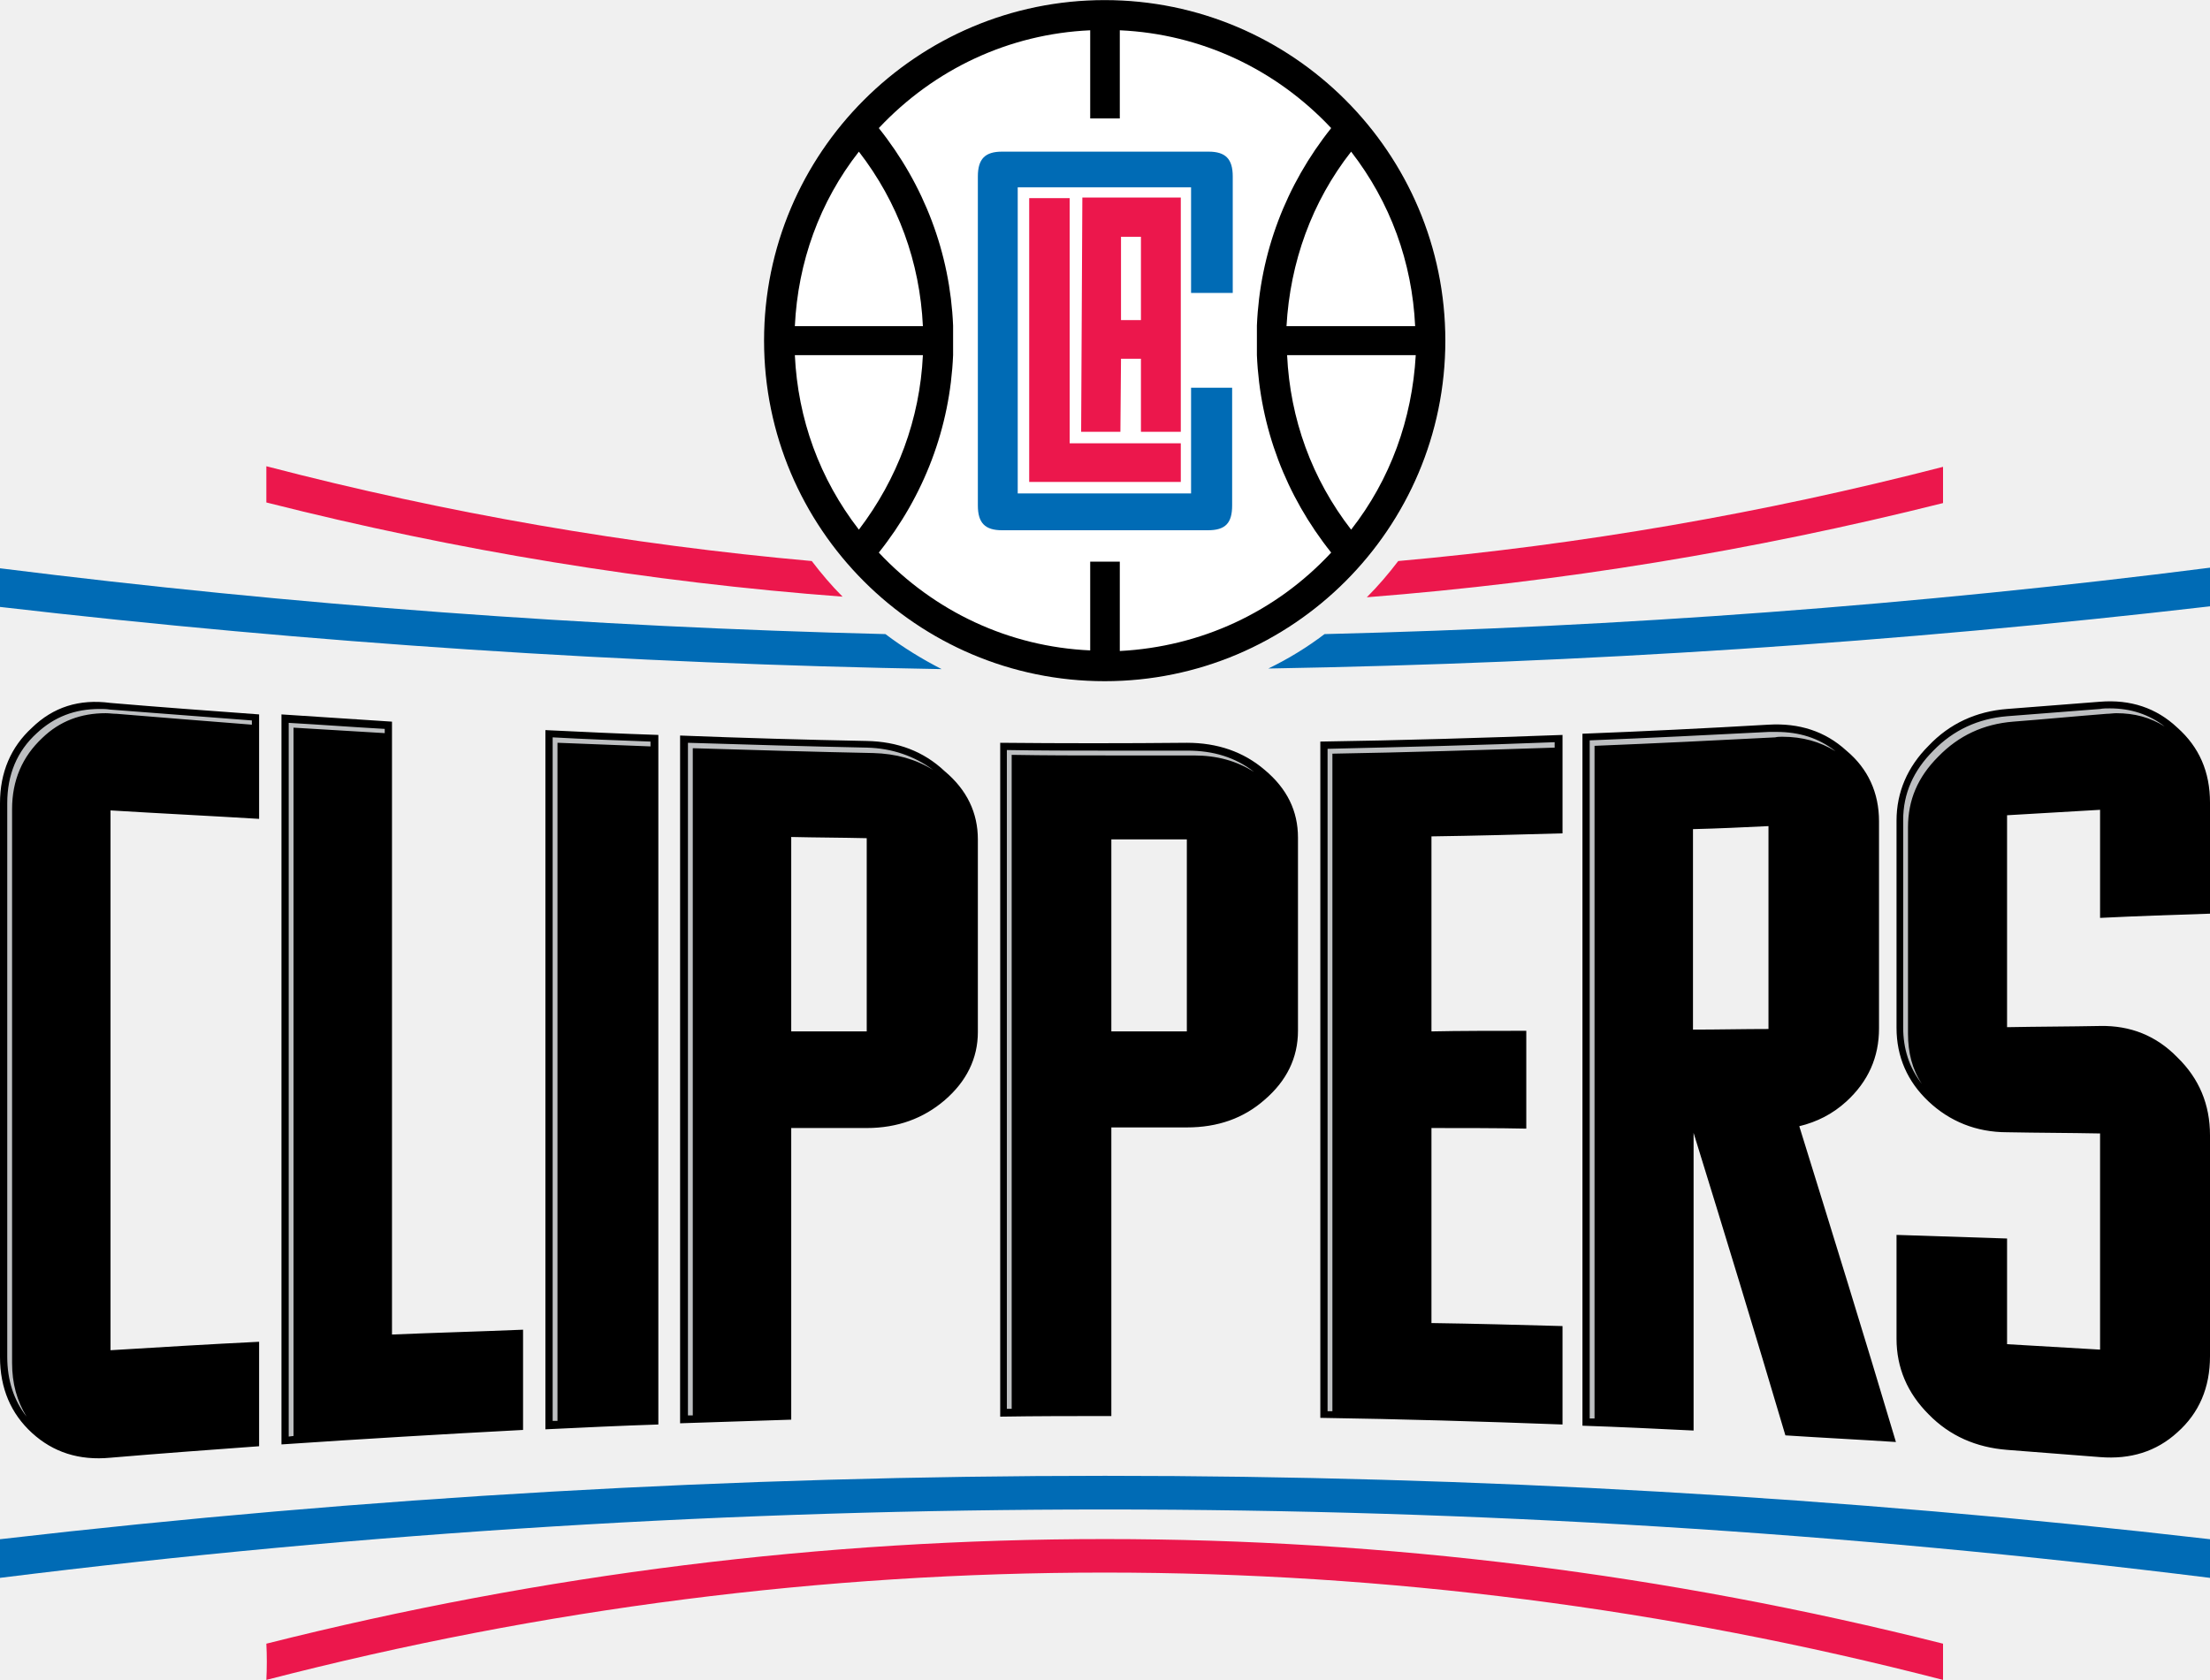
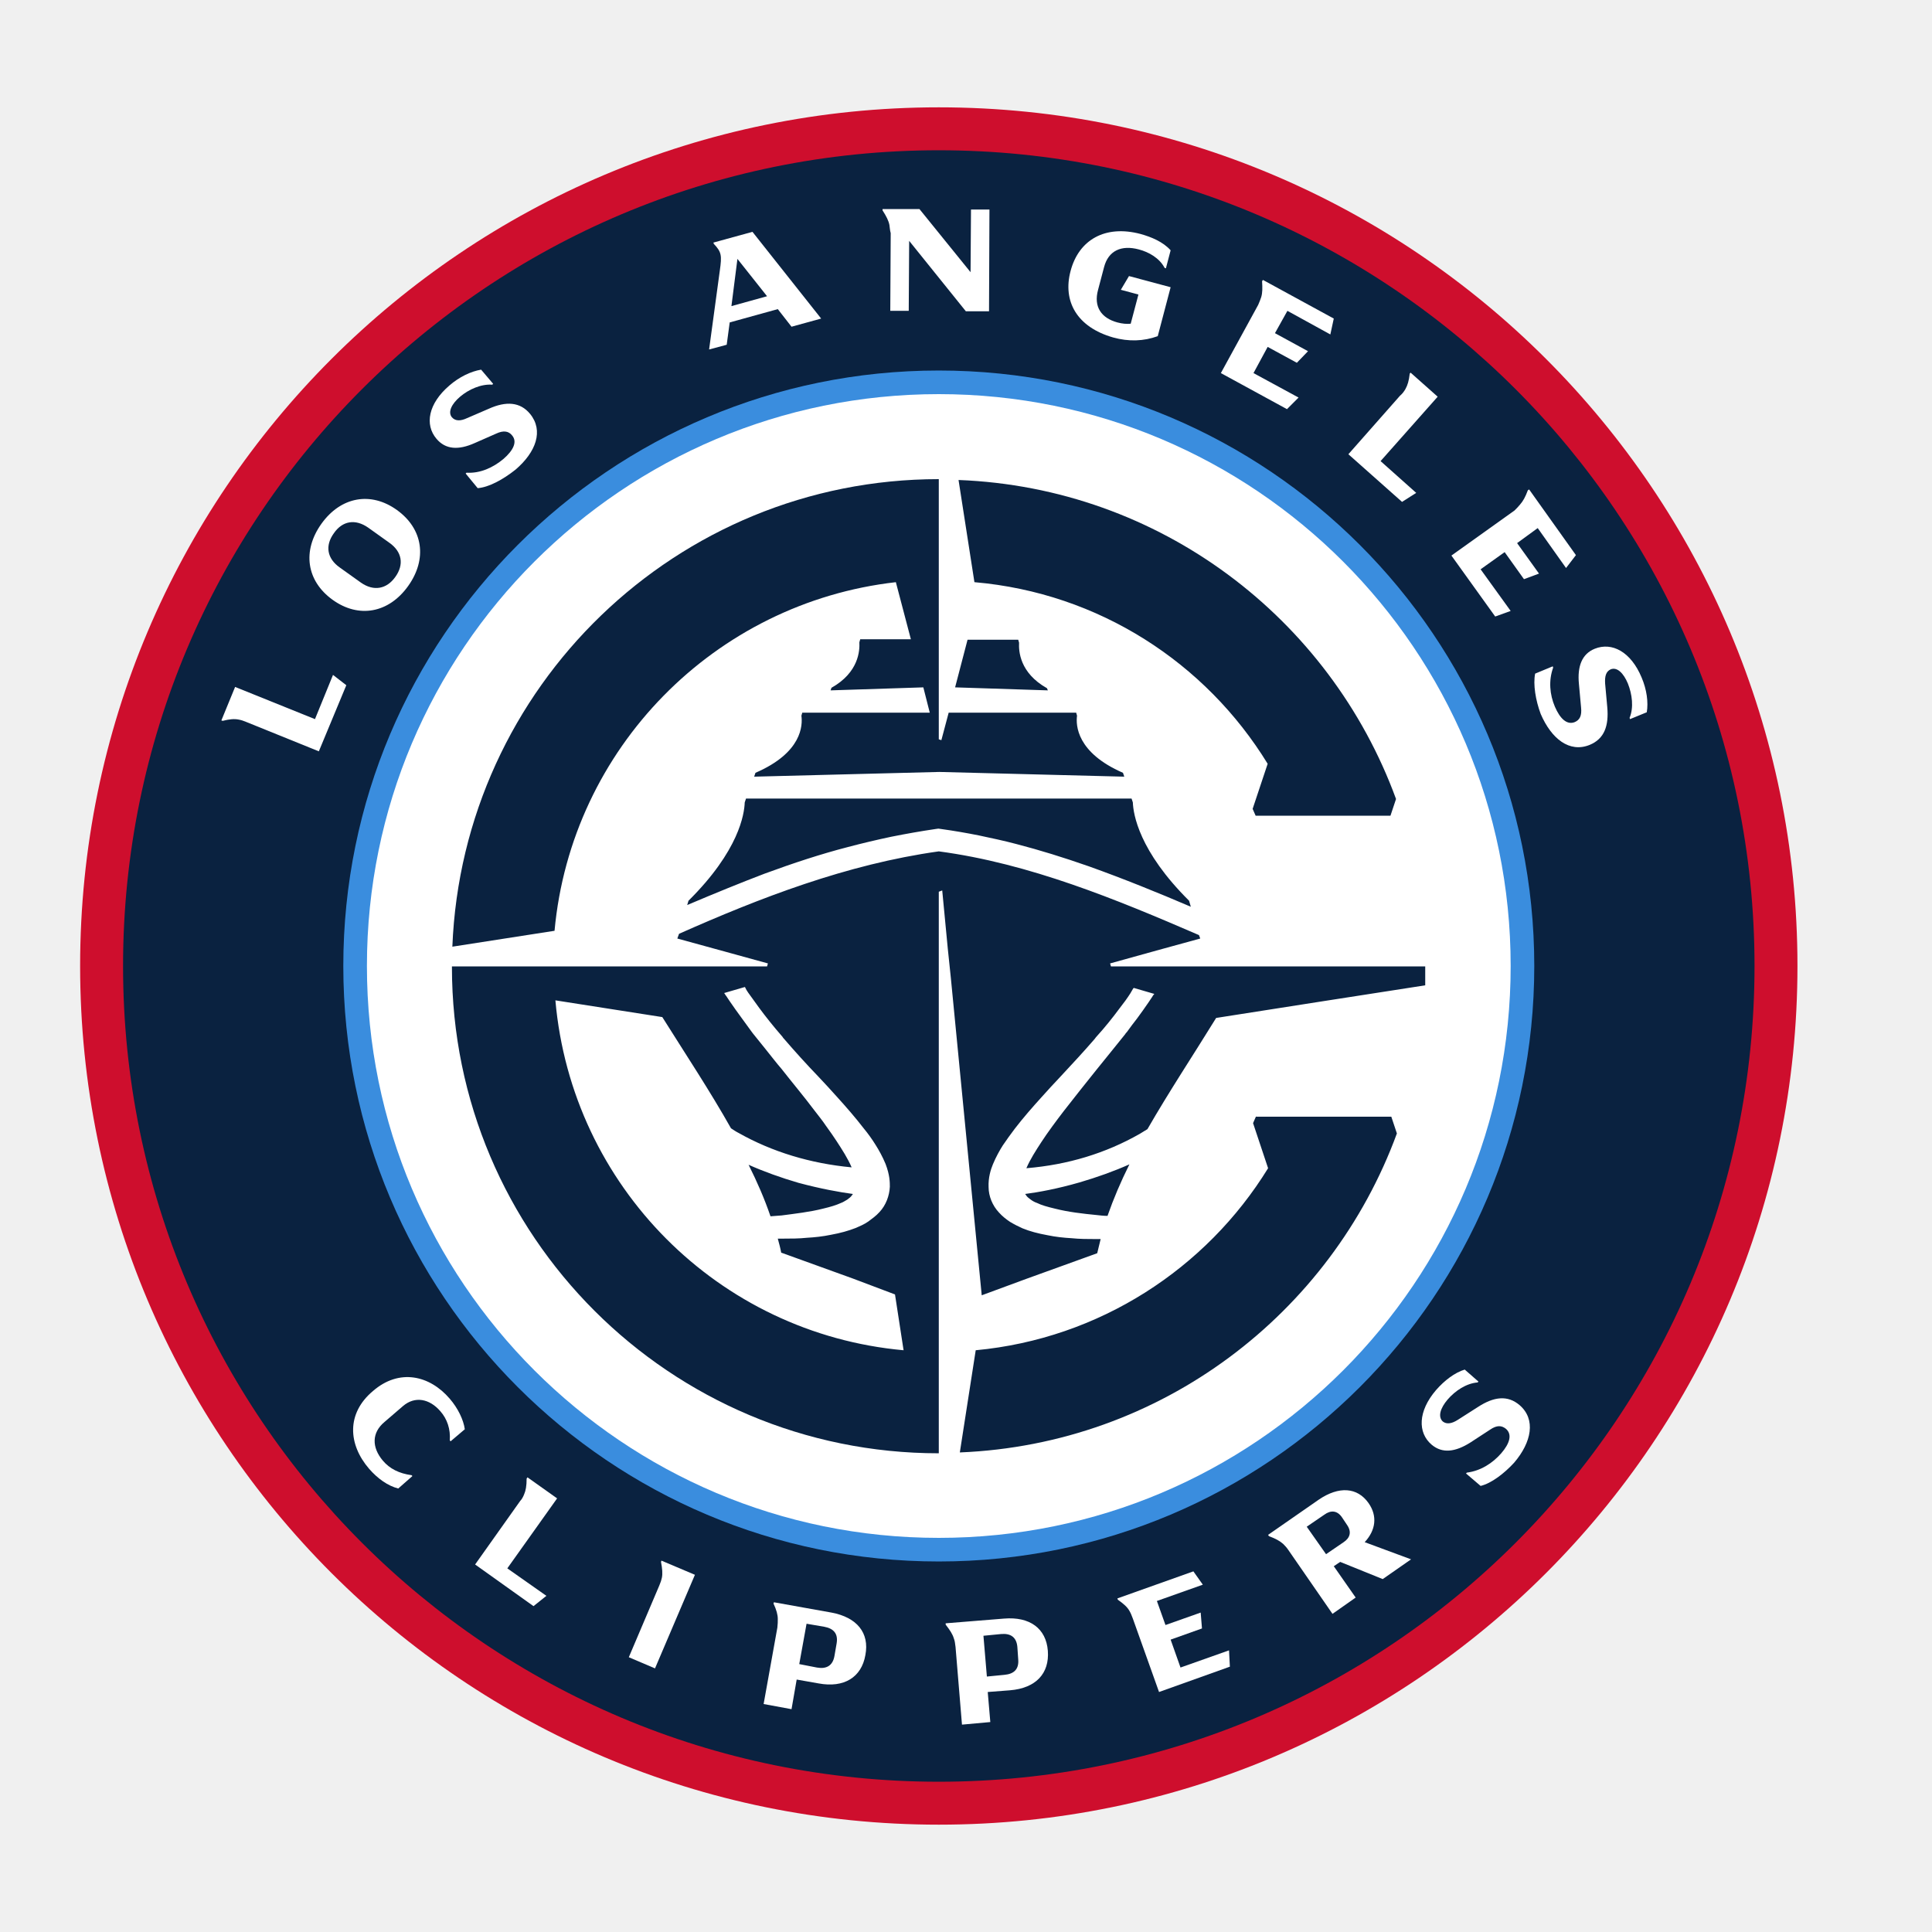
- <svg xmlns="http://www.w3.org/2000/svg" id="Layer_1" viewBox="0 0 365.9 278.2" width="2500" height="1901">
-   <style>.st0{fill:#bdbfc1}.st1{fill:#006bb5}.st2{fill:#ec174c}.st3{fill:#fff}</style>
-   <path d="M5.3 120.5C1.8 123.7 0 127.9 0 133v91.7c0 5.2 1.8 9.4 5.3 12.6 3.5 3.2 7.8 4.6 13 4.1 8.2-.7 16.4-1.3 24.6-1.9v-17.3c-8.2.4-16.4.9-24.6 1.4v-89.4c8.2.5 16.4.9 24.6 1.4v-17.3c-8.2-.6-16.4-1.2-24.6-1.9-5.2-.7-9.5.7-13 4.1M64.9 119.5l-18.3-1.2v120.9c13.3-.9 26.7-1.7 40-2.4v-16.6c-7.2.3-14.5.5-21.7.8V119.5zM90.3 236.7c6.2-.3 12.5-.6 18.7-.8V121.7c-6.2-.2-12.5-.5-18.7-.8v115.8zM143.5 122.7c-10.3-.2-20.6-.5-30.9-.9v113.9c6.1-.2 12.3-.4 18.4-.6v-48.3h12.5c5.1 0 9.4-1.6 12.9-4.6 3.6-3.1 5.5-6.9 5.5-11.3V139c0-4.4-1.8-8.2-5.5-11.3-3.5-3.3-7.8-4.9-12.9-5m0 48.1H131v-32.2c4.2.1 8.3.1 12.5.2v32zM305.7 182.4c3.6-3.3 5.4-7.3 5.4-12.1V136c0-4.7-1.8-8.7-5.4-11.7-3.5-3.2-7.8-4.6-12.9-4.3-10.3.6-20.5 1.1-30.8 1.5v114.6c6.1.2 12.2.5 18.4.8v-49.3c5.1 16.5 10.2 33.2 15.2 50.1 6.1.4 12.2.7 18.3 1.1-5.3-17.8-10.7-35.2-16-52.3 2.9-.7 5.5-2 7.8-4.1m-25.4-45.1c4.2-.1 8.3-.3 12.5-.5v33.6c-4.1 0-8.3.1-12.5.1v-33.2zM196.5 123c-10.3.1-20.6.1-30.9 0v111.6c6.1-.1 12.3-.1 18.4-.1v-47.8h12.5c5.1 0 9.4-1.5 12.9-4.6 3.6-3.1 5.5-6.9 5.5-11.4v-32c0-4.4-1.8-8.1-5.5-11.2-3.5-3-7.8-4.5-12.9-4.5m0 47.8H184V139h12.5v31.8zM218.6 234.8c13.4.2 26.8.6 40.1 1.1v-16.3c-7.2-.2-14.5-.4-21.7-.5v-32.3c4.2 0 11.6 0 15.7.1v-16.2c-4.2 0-11.6 0-15.7.1v-32.3c7.3-.1 14.5-.3 21.7-.5v-16.3c-13.4.5-26.8.9-40.1 1.1v112M365.9 151.3v-18.4c0-5.1-1.8-9.2-5.4-12.4-3.5-3.3-7.8-4.7-12.8-4.3-5.1.4-10.3.8-15.4 1.2-5.1.4-9.5 2.4-13 6.1-3.5 3.5-5.3 7.7-5.3 12.4v34.3c0 4.8 1.8 8.9 5.3 12.2 3.5 3.3 7.9 5.1 13 5.1 5.1.1 10.3.1 15.4.2v35.8c-5.1-.3-10.3-.6-15.4-.9v-17.5l-18.3-.6v17.2c0 4.8 1.8 9 5.3 12.5 3.5 3.6 7.9 5.5 13 5.9 5.1.4 10.3.8 15.4 1.2 5 .4 9.3-.9 12.8-4.1 3.6-3.2 5.4-7.4 5.4-12.6V188c0-5.1-1.8-9.4-5.4-12.9-3.5-3.6-7.8-5.3-12.8-5.2-5.1.1-10.3.1-15.4.2V135c5.1-.3 10.3-.6 15.4-.9V152c6-.3 12.1-.5 18.2-.7" />
-   <path class="st0" d="M19.3 118.2c7.2.6 14.8 1.2 22.4 1.8v-.7c-7.8-.6-15.7-1.2-23.5-1.8-.6-.1-1.1-.1-1.7-.1-4.1 0-7.5 1.3-10.4 4-3.3 3-4.9 6.9-4.9 11.6v91.7c0 3.9 1.1 7.2 3.2 9.9-1.6-2.6-2.4-5.5-2.4-8.9V134c0-4.8 1.7-8.7 5-11.8 2.9-2.8 6.4-4.1 10.5-4.1.6 0 1.2.1 1.8.1M63.7 121.4v-.7c-5.3-.3-10.6-.7-15.9-1v118.2l.8-.1V120.5h.1c4.9.3 9.9.6 15 .9M107.7 123.6v-.8c-5.3-.2-10.8-.4-16.2-.7v113.2h.8V123h.1c5 .2 10.1.4 15.3.6M144.6 124.7c3.7.1 7 1 9.9 2.8-3.1-2.3-6.8-3.6-11-3.7-9.8-.2-19.8-.5-29.6-.8v111.4h.8V123.9h.1c9.9.3 19.9.6 29.8.8M295.1 122c3.3 0 6.2.8 8.8 2.4-2.8-2.2-6-3.2-9.8-3.2h-1.2c-9.7.5-19.7 1-29.7 1.4v112.3h.8V123.5h.1c10-.4 20.1-.9 29.8-1.4.4-.1.8-.1 1.2-.1M184 125.1h13.7c3.8 0 7 .9 9.9 2.7-3.1-2.4-6.7-3.5-11-3.5h-13.7c-5.3 0-10.7 0-16.2-.1v109.1h.8V125h.1c5.6.1 11.1.1 16.4.1M257.5 122.9c-12.5.5-25.1.8-37.7 1.1v109.7h.8V124.8h.1c12.1-.2 24.5-.6 36.7-1v-.9zM348.8 118.2c.5 0 1.1-.1 1.6-.1 3 0 5.6.7 8 2.2-2.6-2-5.6-3-9.1-3-.5 0-1.1 0-1.6.1-5.1.4-10.3.8-15.4 1.2-4.8.4-8.9 2.3-12.2 5.7-3.3 3.3-5 7.1-5 11.5v34.3c0 3.6 1 6.7 3.1 9.4-1.6-2.4-2.3-5.2-2.3-8.3V137c0-4.5 1.6-8.3 5-11.7 3.4-3.5 7.5-5.4 12.4-5.8 5.2-.4 10.4-.9 15.5-1.3" />
-   <path class="st1" d="M0 261.3c121.2-15.1 244.7-15.1 365.9 0v-6.4c-121.2-14-244.7-14-365.9 0v6.4z" />
-   <path class="st2" d="M44.1 278.2c91.6-23.7 186-23.7 277.6 0v-6c-91.6-23.1-185.9-23.1-277.6 0 .1 2 .1 4 0 6" />
-   <path class="st1" d="M146.6 105c-49-1.2-98-4.8-146.6-10.9v6.4c51.7 6 103.8 9.4 155.9 10.3-3.3-1.7-6.4-3.6-9.3-5.8M219.3 105c-2.9 2.2-6 4.1-9.3 5.7 52.1-.9 104.2-4.3 155.9-10.3V94c-48.6 6.2-97.6 9.8-146.6 11" />
-   <path class="st2" d="M134.4 92.9C104.2 90.2 74 85 44.1 77.2v6c31.6 8 63.4 13.2 95.4 15.6-1.8-1.8-3.5-3.8-5.1-5.9M231.5 92.9c-1.6 2.1-3.3 4.1-5.2 6 32-2.5 63.9-7.7 95.4-15.6v-6c-29.8 7.7-60 12.9-90.2 15.6" />
-   <path class="st3" d="M126.5 56.4c0-31.1 25.2-56.4 56.4-56.4 31.1 0 56.4 25.2 56.4 56.4s-25.2 56.4-56.4 56.4c-31.1 0-56.4-25.3-56.4-56.4" />
-   <path d="M182.9 0c-31.1 0-56.4 25.3-56.4 56.4 0 31.1 25.3 56.4 56.4 56.4 31.1 0 56.4-25.3 56.4-56.4C239.3 25.3 214 0 182.9 0m40.8 25.1c6.5 8.4 10.1 18.3 10.6 28.9H213c.6-10.6 4.2-20.6 10.7-28.9m-81.5 0c6.5 8.4 10.1 18.3 10.6 28.9h-21.2c.5-10.6 4.1-20.6 10.6-28.9m0 62.6c-6.5-8.4-10.1-18.3-10.6-28.9h21.2c-.5 10.6-4.2 20.5-10.6 28.9m43.2 20.1V93h-4.9v14.7c-13.4-.6-25.8-6.4-35-16.2 7.5-9.4 11.8-20.7 12.3-32.7v-4.9c-.5-12-4.8-23.3-12.3-32.7 9.2-9.8 21.6-15.6 35-16.2v14.6h4.9V5c13.4.6 25.8 6.4 35 16.2-7.5 9.4-11.8 20.7-12.3 32.7v4.9c.5 12 4.8 23.3 12.3 32.7-9.2 9.9-21.6 15.6-35 16.3m38.3-20.1c-6.5-8.4-10.1-18.3-10.6-28.9h21.3c-.6 10.6-4.2 20.6-10.7 28.9" />
-   <path class="st2" d="M170.4 32.8v47h25.1v-6.4h-18.4V32.8z" />
-   <path class="st1" d="M204.1 48.5V29.2c0-2.9-1.2-4.1-4-4.1h-34.2c-2.8 0-4 1.2-4 4.1v54.5c0 2.9 1.2 4.1 4 4.1H200c2.9 0 4-1.2 4-4.1V64.2h-6.8v17.5h-28.7V31h28.7v17.5h6.9z" />
-   <path class="st2" d="M195.5 71.5V32.7h-16.3l-.2 38.8h6.5l.1-12.1h3.3v12.1h6.6zM188.9 53h-3.3V39.2h3.3V53z" />
+ <svg xmlns="http://www.w3.org/2000/svg" version="1.1" width="1080" height="1080" viewBox="0 0 1080 1080" xml:space="preserve">
+   <defs>
+ </defs>
+   <rect x="0" y="0" width="100%" height="100%" fill="transparent" />
+   <g transform="matrix(1 0 0 1 540 540)" id="628bdb03-6c2c-4142-9497-ee40fdde4be8">
+     <rect style="stroke: none; stroke-width: 1; stroke-dasharray: none; stroke-linecap: butt; stroke-dashoffset: 0; stroke-linejoin: miter; stroke-miterlimit: 4; fill: rgb(255,255,255); fill-rule: nonzero; opacity: 1; visibility: hidden;" vector-effect="non-scaling-stroke" x="-540" y="-540" rx="0" ry="0" width="1080" height="1080" />
+   </g>
+   <g transform="matrix(1 0 0 1 540 540)" id="d45d0ef5-78f6-4b7f-95aa-a3db9f8bc876">
+ </g>
+   <g transform="matrix(2.4 0 0 2.4 524.79 540)">
+     <g style="" vector-effect="non-scaling-stroke">
+       <g transform="matrix(1 0 0 1 0 0)">
+         <circle style="stroke: none; stroke-width: 1; stroke-dasharray: none; stroke-linecap: butt; stroke-dashoffset: 0; stroke-linejoin: miter; stroke-miterlimit: 4; fill: rgb(206,14,45); fill-rule: nonzero; opacity: 1;" vector-effect="non-scaling-stroke" cx="0" cy="0" r="200" />
+       </g>
+       <g transform="matrix(1 0 0 1 0 0)">
+         <circle style="stroke: none; stroke-width: 1; stroke-dasharray: none; stroke-linecap: butt; stroke-dashoffset: 0; stroke-linejoin: miter; stroke-miterlimit: 4; fill: rgb(10,34,64); fill-rule: nonzero; opacity: 1;" vector-effect="non-scaling-stroke" cx="0" cy="0" r="190" />
+       </g>
+       <g transform="matrix(1 0 0 1 0 0)">
+         <circle style="stroke: none; stroke-width: 1; stroke-dasharray: none; stroke-linecap: butt; stroke-dashoffset: 0; stroke-linejoin: miter; stroke-miterlimit: 4; fill: rgb(58,141,222); fill-rule: nonzero; opacity: 1;" vector-effect="non-scaling-stroke" cx="0" cy="0" r="138.7" />
+       </g>
+       <g transform="matrix(1 0 0 1 0 0)">
+         <circle style="stroke: none; stroke-width: 1; stroke-dasharray: none; stroke-linecap: butt; stroke-dashoffset: 0; stroke-linejoin: miter; stroke-miterlimit: 4; fill: rgb(255,255,255); fill-rule: nonzero; opacity: 1;" vector-effect="non-scaling-stroke" cx="0" cy="0" r="133.2" />
+       </g>
+       <g transform="matrix(1 0 0 1 -123.41 108.73)">
+         <path style="stroke: none; stroke-width: 1; stroke-dasharray: none; stroke-linecap: butt; stroke-dashoffset: 0; stroke-linejoin: miter; stroke-miterlimit: 4; fill: rgb(255,255,255); fill-rule: nonzero; opacity: 1;" vector-effect="non-scaling-stroke" transform=" translate(-173.59, -331.73)" d="M 165.2 322 C 171.3 316.7 178.4 318.3 183.1 323.8 C 185 326 186.3 328.7 186.6 330.9 L 183.3 333.7 L 183.1 333.5 C 183.3 330.9 182.5 328.5 180.9 326.7 C 178.4 323.8 175 323.1 172.2 325.5 L 167.9 329.2 C 164.9 331.7 164.9 335.1 167.5 338.2 C 169.1 340.1 171.3 341.2 174.2 341.6 L 174.4 341.8 L 171.1 344.7 C 168.7 344.1 166.3 342.4 164.3 340.1 C 159.4 334.4 159 327.2 165.2 322 z" stroke-linecap="round" />
+       </g>
+       <g transform="matrix(1 0 0 1 -98.45 134.1)">
+         <path style="stroke: none; stroke-width: 1; stroke-dasharray: none; stroke-linecap: butt; stroke-dashoffset: 0; stroke-linejoin: miter; stroke-miterlimit: 4; fill: rgb(255,255,255); fill-rule: nonzero; opacity: 1;" vector-effect="non-scaling-stroke" transform=" translate(-198.55, -357.1)" d="M 200.4 346.1 C 200.8 345.2 201 344.1 201 342.4 L 201.2 342.1 L 208.1 347 L 196.5 363.3 L 205.6 369.7 L 202.6 372.1 L 189 362.4 L 199.5 347.6 C 199.9 347.2 200.2 346.6 200.4 346.1 z" stroke-linecap="round" />
+       </g>
+       <g transform="matrix(1 0 0 1 -64.5 151.05)">
+         <path style="stroke: none; stroke-width: 1; stroke-dasharray: none; stroke-linecap: butt; stroke-dashoffset: 0; stroke-linejoin: miter; stroke-miterlimit: 4; fill: rgb(255,255,255); fill-rule: nonzero; opacity: 1;" vector-effect="non-scaling-stroke" transform=" translate(-232.5, -374.05)" d="M 232.5 365.5 C 232.7 364.5 232.6 363.4 232.3 361.8 L 232.4 361.5 L 240.2 364.8 L 230.9 386.6 L 224.8 384 L 231.9 367.3 C 232.2 366.6 232.4 366 232.5 365.5 z" stroke-linecap="round" />
+       </g>
+       <g transform="matrix(1 0 0 1 -28.86 160.65)">
+         <path style="stroke: none; stroke-width: 1; stroke-dasharray: none; stroke-linecap: butt; stroke-dashoffset: 0; stroke-linejoin: miter; stroke-miterlimit: 4; fill: rgb(255,255,255); fill-rule: nonzero; opacity: 1;" vector-effect="non-scaling-stroke" transform=" translate(-268.14, -383.65)" d="M 259.5 375.1 C 259.5 374.1 259.2 373 258.5 371.5 L 258.6 371.2 L 272 373.6 C 277.9 374.7 280.9 378.3 279.9 383.5 C 279 388.7 274.9 391.2 269 390.1 L 263.9 389.2 L 262.7 396.1 L 256.2 394.9 L 259.4 377.1 C 259.5 376.3 259.5 375.7 259.5 375.1 z M 268.6 386.4 C 270.8 386.8 272.3 386 272.7 383.7 L 273.2 380.8 C 273.6 378.5 272.5 377.3 270.3 376.9 L 266.2 376.2 L 264.5 385.6 L 268.6 386.4 z" stroke-linecap="round" />
+       </g>
+       <g transform="matrix(1 0 0 1 13.52 164.32)">
+         <path style="stroke: none; stroke-width: 1; stroke-dasharray: none; stroke-linecap: butt; stroke-dashoffset: 0; stroke-linejoin: miter; stroke-miterlimit: 4; fill: rgb(255,255,255); fill-rule: nonzero; opacity: 1;" vector-effect="non-scaling-stroke" transform=" translate(-310.52, -387.32)" d="M 300.5 379.6 C 300.2 378.6 299.6 377.7 298.6 376.4 L 298.6 376.1 L 312.2 375 C 318.2 374.5 322 377.3 322.4 382.5 C 322.8 387.8 319.6 391.2 313.6 391.7 L 308.4 392.1 L 309 399.1 L 302.4 399.7 L 300.9 381.6 C 300.8 380.7 300.7 380.1 300.5 379.6 z M 312.3 388.1 C 314.5 387.9 315.7 386.8 315.5 384.5 L 315.3 381.6 C 315.1 379.3 313.7 378.4 311.5 378.6 L 307.4 379 L 308.2 388.5 L 312.3 388.1 z" stroke-linecap="round" />
+       </g>
+       <g transform="matrix(1 0 0 1 54.7 155.05)">
+         <path style="stroke: none; stroke-width: 1; stroke-dasharray: none; stroke-linecap: butt; stroke-dashoffset: 0; stroke-linejoin: miter; stroke-miterlimit: 4; fill: rgb(255,255,255); fill-rule: nonzero; opacity: 1;" vector-effect="non-scaling-stroke" transform=" translate(-351.7, -378.05)" d="M 341.4 373.2 C 340.9 372.3 340.1 371.6 338.7 370.6 L 338.6 370.3 L 356.3 364 L 358.5 367.1 L 347.8 370.9 L 349.8 376.5 L 358 373.6 L 358.3 377.3 L 351 379.9 L 353.3 386.4 L 364.6 382.4 L 364.8 386.2 L 348.3 392.1 L 342.2 375 C 341.9 374.2 341.7 373.7 341.4 373.2 z" stroke-linecap="round" />
+       </g>
+       <g transform="matrix(1 0 0 1 93.35 136.5)">
+         <path style="stroke: none; stroke-width: 1; stroke-dasharray: none; stroke-linecap: butt; stroke-dashoffset: 0; stroke-linejoin: miter; stroke-miterlimit: 4; fill: rgb(255,255,255); fill-rule: nonzero; opacity: 1;" vector-effect="non-scaling-stroke" transform=" translate(-390.35, -359.5)" d="M 377.2 357.6 C 376.4 356.9 375.5 356.4 373.9 355.8 L 373.7 355.5 L 385.5 347.3 C 390.2 344.1 394.5 344.4 397.1 348.1 C 399.2 351.1 398.8 354.4 396.2 357.2 L 407 361.2 L 400.4 365.8 L 390.5 361.8 L 389 362.8 L 394.1 370.1 L 388.7 373.9 L 378.4 359 C 378 358.4 377.6 358 377.2 357.6 z M 391.3 357.2 C 392.8 356.2 393.2 354.8 392.1 353.2 L 390.9 351.4 C 389.8 349.8 388.3 349.7 386.8 350.8 L 382.7 353.6 L 387.2 360 L 391.3 357.2 z" stroke-linecap="round" />
+       </g>
+       <g transform="matrix(1 0 0 1 125.07 107.55)">
+         <path style="stroke: none; stroke-width: 1; stroke-dasharray: none; stroke-linecap: butt; stroke-dashoffset: 0; stroke-linejoin: miter; stroke-miterlimit: 4; fill: rgb(255,255,255); fill-rule: nonzero; opacity: 1;" vector-effect="non-scaling-stroke" transform=" translate(-422.07, -330.55)" d="M 423.2 344.1 L 419.8 341.2 L 420 341 C 423.2 340.6 426 338.8 428 336.5 C 430 334.2 430.6 332.1 429.1 330.8 C 428.1 330 427 329.9 425.4 331 L 420.8 334 C 417.3 336.2 414.3 336.6 411.8 334.5 C 408.5 331.7 408.6 326.7 412.8 321.8 C 414.8 319.5 417.2 317.7 419.5 317 L 422.7 319.8 L 422.5 320 C 419.9 320.2 417.3 321.9 415.5 324 C 413.8 326 413.2 328 414.4 329.1 C 415.3 329.8 416.5 329.6 417.9 328.7 L 422.6 325.7 C 426.3 323.3 429.5 322.9 432.3 325.3 C 436.1 328.6 435.1 333.9 431 338.7 C 428.7 341.2 425.7 343.5 423.2 344.1 z" stroke-linecap="round" />
+       </g>
+       <g transform="matrix(1 0 0 1 -152.55 -58.9)">
+         <path style="stroke: none; stroke-width: 1; stroke-dasharray: none; stroke-linecap: butt; stroke-dashoffset: 0; stroke-linejoin: miter; stroke-miterlimit: 4; fill: rgb(255,255,255); fill-rule: nonzero; opacity: 1;" vector-effect="non-scaling-stroke" transform=" translate(-144.45, -164.1)" d="M 133.9 165.6 C 132.9 165.4 131.8 165.5 130.2 165.9 L 129.9 165.8 L 133.1 158 L 151.7 165.5 L 155.9 155.2 L 159 157.6 L 152.6 173 L 135.8 166.2 C 135.1 165.9 134.5 165.7 133.9 165.6 z" stroke-linecap="round" />
+       </g>
+       <g transform="matrix(1 0 0 1 -133.7 -95.75)">
+         <path style="stroke: none; stroke-width: 1; stroke-dasharray: none; stroke-linecap: butt; stroke-dashoffset: 0; stroke-linejoin: miter; stroke-miterlimit: 4; fill: rgb(255,255,255); fill-rule: nonzero; opacity: 1;" vector-effect="non-scaling-stroke" transform=" translate(-163.3, -127.25)" d="M 155.8 137.7 C 149.7 133.3 148.7 126.3 153.2 120 C 157.7 113.7 164.7 112.4 170.8 116.8 C 176.9 121.2 177.9 128.2 173.4 134.5 C 168.9 140.8 161.9 142.1 155.8 137.7 z M 170.4 132.4 C 172.5 129.5 172 126.5 169 124.4 L 164.1 120.9 C 161.1 118.8 158.1 119.3 156.1 122.2 C 154 125.1 154.5 128.1 157.5 130.2 L 162.4 133.7 C 165.4 135.8 168.4 135.2 170.4 132.4 z" stroke-linecap="round" />
+       </g>
+       <g transform="matrix(1 0 0 1 -106.08 -125.1)">
+         <path style="stroke: none; stroke-width: 1; stroke-dasharray: none; stroke-linecap: butt; stroke-dashoffset: 0; stroke-linejoin: miter; stroke-miterlimit: 4; fill: rgb(255,255,255); fill-rule: nonzero; opacity: 1;" vector-effect="non-scaling-stroke" transform=" translate(-190.92, -97.9)" d="M 189.6 111.7 L 186.8 108.3 L 187 108.1 C 190.2 108.3 193.2 106.9 195.6 104.9 C 197.9 102.9 198.9 100.9 197.6 99.4 C 196.8 98.4 195.6 98.2 193.9 99 L 188.9 101.2 C 185.1 102.9 182.1 102.7 180 100.2 C 177.2 96.9 178.1 92 183 87.8 C 185.3 85.8 188 84.5 190.4 84.1 L 193.2 87.4 L 193 87.6 C 190.4 87.4 187.5 88.7 185.5 90.4 C 183.5 92.1 182.6 94 183.6 95.2 C 184.4 96.1 185.6 96.1 187.1 95.4 L 192.2 93.2 C 196.2 91.4 199.5 91.6 201.8 94.4 C 205 98.3 203.2 103.3 198.4 107.4 C 195.5 109.7 192.2 111.5 189.6 111.7 z" stroke-linecap="round" />
+       </g>
+       <g transform="matrix(1 0 0 1 -40.45 -157.3)">
+         <path style="stroke: none; stroke-width: 1; stroke-dasharray: none; stroke-linecap: butt; stroke-dashoffset: 0; stroke-linejoin: miter; stroke-miterlimit: 4; fill: rgb(255,255,255); fill-rule: nonzero; opacity: 1;" vector-effect="non-scaling-stroke" transform=" translate(-256.55, -65.7)" d="M 244.6 54.8 L 244.5 54.5 L 253.6 52 L 269.6 72.2 L 262.7 74.1 L 259.5 70 L 248.3 73.1 L 247.6 78.3 L 243.5 79.4 L 246 61 C 246.5 57.5 246.4 56.7 244.6 54.8 z M 257 67 L 250.1 58.3 L 248.7 69.3 L 257 67 z" stroke-linecap="round" />
+       </g>
+       <g transform="matrix(1 0 0 1 -0.65 -164.4)">
+         <path style="stroke: none; stroke-width: 1; stroke-dasharray: none; stroke-linecap: butt; stroke-dashoffset: 0; stroke-linejoin: miter; stroke-miterlimit: 4; fill: rgb(255,255,255); fill-rule: nonzero; opacity: 1;" vector-effect="non-scaling-stroke" transform=" translate(-296.35, -58.6)" d="M 285.5 50.4 C 285.3 49.4 284.8 48.4 283.9 47 L 283.9 46.7 L 292.5 46.7 L 304.4 61.4 L 304.5 46.8 L 308.8 46.8 L 308.7 70.5 L 303.3 70.5 L 290.1 54.1 L 290 70.4 L 285.7 70.4 L 285.8 52.3 C 285.6 51.6 285.6 51 285.5 50.4 z" stroke-linecap="round" />
+       </g>
+       <g transform="matrix(1 0 0 1 42.09 -158.43)">
+         <path style="stroke: none; stroke-width: 1; stroke-dasharray: none; stroke-linecap: butt; stroke-dashoffset: 0; stroke-linejoin: miter; stroke-miterlimit: 4; fill: rgb(255,255,255); fill-rule: nonzero; opacity: 1;" vector-effect="non-scaling-stroke" transform=" translate(-339.09, -64.57)" d="M 327.7 61.1 C 329.6 53.9 335.7 50.3 344 52.5 C 346.5 53.2 349.2 54.3 351 56.3 L 349.9 60.5 L 349.6 60.4 C 348.4 58.1 345.9 56.7 343.6 56.1 C 339.5 55 336.5 56.4 335.5 60.2 L 334.1 65.5 C 333 69.5 334.9 72.1 338.6 73.1 C 339.7 73.4 340.8 73.5 341.7 73.4 L 343.5 66.6 L 339.4 65.5 L 341.3 62.3 L 351 64.9 L 348 76.3 C 344.7 77.5 341.2 77.6 337.6 76.6 C 329.2 74.2 325.8 68.2 327.7 61.1 z" stroke-linecap="round" />
+       </g>
+       <g transform="matrix(1 0 0 1 78.85 -144.75)">
+         <path style="stroke: none; stroke-width: 1; stroke-dasharray: none; stroke-linecap: butt; stroke-dashoffset: 0; stroke-linejoin: miter; stroke-miterlimit: 4; fill: rgb(255,255,255); fill-rule: nonzero; opacity: 1;" vector-effect="non-scaling-stroke" transform=" translate(-375.85, -78.25)" d="M 372.1 67.2 C 372.4 66.2 372.4 65.1 372.3 63.5 L 372.5 63.2 L 389 72.2 L 388.2 75.9 L 378.2 70.4 L 375.3 75.6 L 383 79.8 L 380.4 82.5 L 373.6 78.8 L 370.3 84.9 L 380.8 90.6 L 378.1 93.3 L 362.7 84.9 L 371.4 69 C 371.7 68.3 371.9 67.8 372.1 67.2 z" stroke-linecap="round" />
+       </g>
+       <g transform="matrix(1 0 0 1 105.8 -123.15)">
+         <path style="stroke: none; stroke-width: 1; stroke-dasharray: none; stroke-linecap: butt; stroke-dashoffset: 0; stroke-linejoin: miter; stroke-miterlimit: 4; fill: rgb(255,255,255); fill-rule: nonzero; opacity: 1;" vector-effect="non-scaling-stroke" transform=" translate(-402.8, -99.85)" d="M 405.7 88.6 C 406.2 87.7 406.5 86.7 406.7 85 L 406.9 84.8 L 413.2 90.4 L 399.9 105.4 L 408.2 112.8 L 404.9 114.9 L 392.4 103.8 L 404.4 90.2 C 405.1 89.6 405.4 89.1 405.7 88.6 z" stroke-linecap="round" />
+       </g>
+       <g transform="matrix(1 0 0 1 133.9 -96.2)">
+         <path style="stroke: none; stroke-width: 1; stroke-dasharray: none; stroke-linecap: butt; stroke-dashoffset: 0; stroke-linejoin: miter; stroke-miterlimit: 4; fill: rgb(255,255,255); fill-rule: nonzero; opacity: 1;" vector-effect="non-scaling-stroke" transform=" translate(-430.9, -126.8)" d="M 432.4 115.5 C 433.1 114.7 433.6 113.8 434.2 112.2 L 434.5 112 L 445.4 127.3 L 443.1 130.3 L 436.5 121 L 431.7 124.5 L 436.8 131.6 L 433.3 132.9 L 428.8 126.6 L 423.2 130.6 L 430.2 140.3 L 426.6 141.6 L 416.4 127.4 L 431.1 116.9 C 431.6 116.4 432 116 432.4 115.5 z" stroke-linecap="round" />
+       </g>
+       <g transform="matrix(1 0 0 1 151.89 -62.68)">
+         <path style="stroke: none; stroke-width: 1; stroke-dasharray: none; stroke-linecap: butt; stroke-dashoffset: 0; stroke-linejoin: miter; stroke-miterlimit: 4; fill: rgb(255,255,255); fill-rule: nonzero; opacity: 1;" vector-effect="non-scaling-stroke" transform=" translate(-448.89, -160.32)" d="M 435.9 154.9 L 440 153.2 L 440.1 153.5 C 439 156.5 439.3 159.8 440.5 162.6 C 441.7 165.4 443.3 166.9 445.1 166.2 C 446.3 165.7 446.8 164.7 446.6 162.8 L 446.1 157.3 C 445.7 153.2 446.8 150.3 449.8 149.1 C 453.8 147.5 458.2 149.8 460.7 155.8 C 461.9 158.6 462.3 161.6 461.9 163.9 L 458 165.5 L 457.9 165.2 C 458.9 162.8 458.5 159.7 457.5 157.2 C 456.5 154.8 455 153.3 453.5 153.9 C 452.4 154.4 452.1 155.5 452.2 157.2 L 452.7 162.7 C 453.1 167.1 452 170.1 448.6 171.5 C 443.9 173.4 439.7 170.1 437.2 164.3 C 436 161.1 435.4 157.4 435.9 154.9 z" stroke-linecap="round" />
+       </g>
+       <g transform="matrix(1 0 0 1 -0.05 0.05)">
+         <path style="stroke: none; stroke-width: 1; stroke-dasharray: none; stroke-linecap: butt; stroke-dashoffset: 0; stroke-linejoin: miter; stroke-miterlimit: 4; fill: rgb(10,34,64); fill-rule: nonzero; opacity: 1;" vector-effect="non-scaling-stroke" transform=" translate(-296.95, -223.05)" d="M 207.5 214.8 L 183.7 218.5 C 186.1 158 235.9 109.6 297 109.6 L 297 109.6 L 297 110.2 L 297 147 L 297 147 L 297 158 L 297 158 L 297 164 L 297 164 L 297 170.2 L 297.6 170.4 L 299.3 164 L 329 164 L 329.2 164.7 C 328.9 166.9 329.1 173.3 339.9 178 L 340.2 178.9 L 297.1 177.8 L 254 178.9 L 254.3 178 C 265.2 173.3 265.3 166.9 265 164.7 L 265.2 164 L 294.9 164 L 293.4 158.1 L 271.8 158.8 L 272 158.2 C 278.4 154.6 278.6 149.5 278.5 147.6 L 278.7 146.9 L 290.5 146.9 L 287 133.6 C 244.8 138.4 211.4 172.3 207.5 214.8 z M 373.6 175.9 L 370.1 186.4 L 370.8 188 L 402.2 188 L 403.5 184.1 C 388.1 142 348.5 111.6 301.6 109.8 L 305.3 133.6 C 334.3 136.1 359.2 152.4 373.6 175.9 z M 370.9 258 L 370.2 259.6 L 373.7 270.1 C 359.3 293.5 334.4 309.8 305.6 312.5 L 301.9 336.3 C 348.8 334.4 388.3 304 403.7 262 L 402.4 258.1 L 370.9 258.1 L 370.9 258 z M 342.2 184.9 L 341.9 184 L 297 184 L 252.1 184 L 251.8 184.9 C 251.7 187.6 250.5 196.1 238.7 207.8 L 238.4 208.8 C 245 206 250.9 203.6 256.4 201.5 C 263.2 199 269.6 196.9 275.8 195.3 C 279.2 194.4 282.6 193.6 285.9 192.9 C 289.4 192.2 292.8 191.6 296.2 191.1 L 296.9 191 L 297.6 191.1 C 300.5 191.5 303.4 192 306.4 192.6 C 309.2 193.2 312.1 193.8 315.1 194.6 C 320.5 196 326 197.7 332 199.8 C 340.1 202.7 348 205.9 355.7 209.2 L 355.3 207.8 C 343.6 196.2 342.3 187.6 342.2 184.9 z M 322.2 158.3 C 315.8 154.7 315.6 149.6 315.7 147.7 L 315.5 147 L 303.7 147 L 300.8 158.1 L 322.4 158.8 L 322.2 158.3 z M 317.1 276.1 C 317.2 276.2 317.3 276.3 317.4 276.5 L 317.4 276.5 L 317.4 276.5 C 317.6 276.8 318 277.1 318.4 277.4 C 318.8 277.7 319.3 278 319.9 278.2 L 319.9 278.2 L 319.9 278.2 C 320.9 278.7 322.3 279.1 324 279.5 C 327.1 280.3 330.6 280.7 333.7 281 C 334.6 281.1 335.4 281.2 336.3 281.2 C 337.7 277.2 339.4 273.2 341.4 269.2 C 337.8 270.8 333.9 272.2 329.8 273.4 C 324.6 274.9 320.2 275.7 317.1 276.1 z M 270.1 279.5 C 271.8 279.1 273.1 278.7 274.2 278.2 L 274.2 278.2 C 274.8 278 275.3 277.6 275.7 277.4 C 276.1 277.1 276.5 276.8 276.7 276.5 L 276.7 276.5 L 276.7 276.5 C 276.8 276.4 276.9 276.2 277 276.1 C 274 275.7 269.5 274.9 264.3 273.5 C 260.2 272.3 256.3 270.9 252.7 269.3 C 254.7 273.3 256.4 277.2 257.8 281.3 C 258.7 281.2 259.5 281.2 260.4 281.1 C 263.4 280.7 267 280.3 270.1 279.5 z M 410.3 223 L 410.3 223 L 410.3 227.5 L 386.5 231.2 L 361.6 235.1 C 356.3 243.7 350.6 252.3 345.6 261 C 345 261.4 344.4 261.7 343.8 262.1 C 335.9 266.6 327.1 269.3 317.4 270.1 C 318.3 268 319.6 266 320.9 264 C 321.6 262.9 322.4 261.8 323.4 260.4 C 324.2 259.3 325.1 258.1 326.1 256.8 C 328.6 253.6 331.2 250.3 333.7 247.2 C 334.9 245.7 336.2 244.1 337.5 242.5 L 340.4 238.9 C 340.5 238.7 340.6 238.6 340.8 238.4 C 341.6 237.3 342.4 236.2 343.2 235.2 C 344.1 234 345 232.7 345.9 231.4 C 346.2 231 346.4 230.6 346.7 230.2 C 346.8 230 347 229.7 347.2 229.5 L 347.2 229.5 L 347.2 229.5 L 342.4 228.1 C 342.4 228.1 342.4 228.2 342.3 228.2 C 342.1 228.6 341.8 229 341.6 229.4 C 340.9 230.5 340.1 231.6 339 233 C 337.6 234.9 335.7 237.3 333.6 239.6 C 333.5 239.7 333.4 239.9 333.3 240 L 333.3 240 C 330.8 242.9 328 245.9 325.4 248.7 C 323.9 250.3 322.3 252 320.8 253.7 C 318.9 255.8 316.7 258.3 314.7 260.9 C 313.7 262.2 312.8 263.5 311.9 264.8 C 311.2 265.9 310.3 267.5 309.6 269.2 C 309.1 270.4 308.5 272.3 308.6 274.5 C 308.6 276.6 309.5 278.8 311 280.4 C 311.8 281.3 312.7 282 313.6 282.6 L 313.6 282.6 L 313.6 282.6 C 314.6 283.2 315.6 283.7 316.5 284.1 C 318.2 284.8 320.1 285.3 322.3 285.7 C 324.2 286.1 326.1 286.3 327.9 286.4 C 329.8 286.6 331.8 286.6 333.4 286.6 C 333.5 286.6 333.6 286.6 333.6 286.6 C 334 286.6 334.3 286.6 334.7 286.6 C 334.4 287.7 334.2 288.8 333.9 289.9 L 333.9 289.9 L 333.9 289.9 L 333.9 289.9 L 333.9 289.9 L 317.3 295.9 L 307 299.7 L 299.8 225.7 L 299.1 219 L 297.8 205.4 L 297 205.7 L 297 219 L 297 222.9 L 297 224.7 L 297 305.8 L 297 305.8 L 297 335.9 L 297 336.5 C 234.4 336.5 183.6 285.8 183.6 223.2 L 183.6 223.2 L 183.6 223.1 L 208.6 223.1 L 250.4 223.1 L 257 223.1 L 257.2 222.4 L 246.3 219.4 L 236.1 216.6 L 236.5 215.5 C 255.2 207.2 275.5 199.3 297 196.3 C 318.1 199.1 338.4 207.5 357.6 215.8 L 357.9 216.6 L 347.7 219.4 L 336.9 222.4 L 337.1 223.1 L 343.7 223.1 L 385.5 223.1 L 410.3 223.1 L 410.3 223 z M 288.8 312.5 L 286.8 299.5 L 277 295.8 L 260.4 289.8 C 260.4 289.8 260.4 289.8 260.3 289.8 L 260.3 289.8 L 260.3 289.8 L 260.3 289.8 C 260.1 288.7 259.8 287.6 259.5 286.5 C 259.9 286.5 260.2 286.5 260.6 286.5 C 260.7 286.5 260.8 286.5 260.8 286.5 C 262.5 286.5 264.4 286.5 266.3 286.3 C 268.1 286.2 270 286 271.9 285.6 C 274.1 285.2 275.9 284.7 277.7 284 C 278.6 283.6 279.6 283.2 280.6 282.5 L 280.6 282.5 L 280.6 282.5 C 281.4 281.9 282.4 281.2 283.2 280.3 C 284.7 278.7 285.5 276.5 285.6 274.4 C 285.6 273.4 285.6 271.7 284.6 269.1 C 283.9 267.4 283 265.8 282.3 264.7 C 281.5 263.4 280.5 262 279.5 260.8 C 277.5 258.2 275.3 255.7 273.4 253.6 C 271.9 251.9 270.3 250.2 268.8 248.6 C 266.1 245.8 263.4 242.8 260.9 239.9 L 260.9 239.9 C 260.8 239.8 260.7 239.7 260.6 239.5 C 258.5 237.1 256.6 234.7 255.2 232.8 C 254.2 231.4 253.4 230.3 252.6 229.2 C 252.3 228.8 252.1 228.4 251.9 228 C 251.9 228 251.9 227.9 251.8 227.9 L 247 229.3 L 247 229.3 L 247 229.3 C 247.2 229.5 247.3 229.8 247.5 230 C 247.8 230.4 248 230.8 248.3 231.2 C 249.2 232.5 250.1 233.8 251 235 C 251.8 236.1 252.6 237.2 253.4 238.3 C 253.5 238.4 253.6 238.6 253.7 238.7 L 256.6 242.3 C 257.9 243.9 259.1 245.5 260.4 247 C 262.9 250.2 265.6 253.4 268 256.6 C 269 257.9 269.9 259 270.7 260.2 C 271.7 261.6 272.5 262.7 273.2 263.8 C 274.5 265.8 275.8 267.8 276.7 269.9 C 267.1 269 258.2 266.3 250.4 261.9 C 249.8 261.6 249.2 261.2 248.6 260.8 C 243.7 252.1 238 243.5 232.6 234.9 L 207.7 231 C 211.5 274.3 245.7 308.6 288.8 312.5 z M 297.1 305.7 L 297.1 305.7 L 297.1 305.7 L 297.1 305.7 z" stroke-linecap="round" />
+       </g>
+     </g>
+   </g>
</svg>
